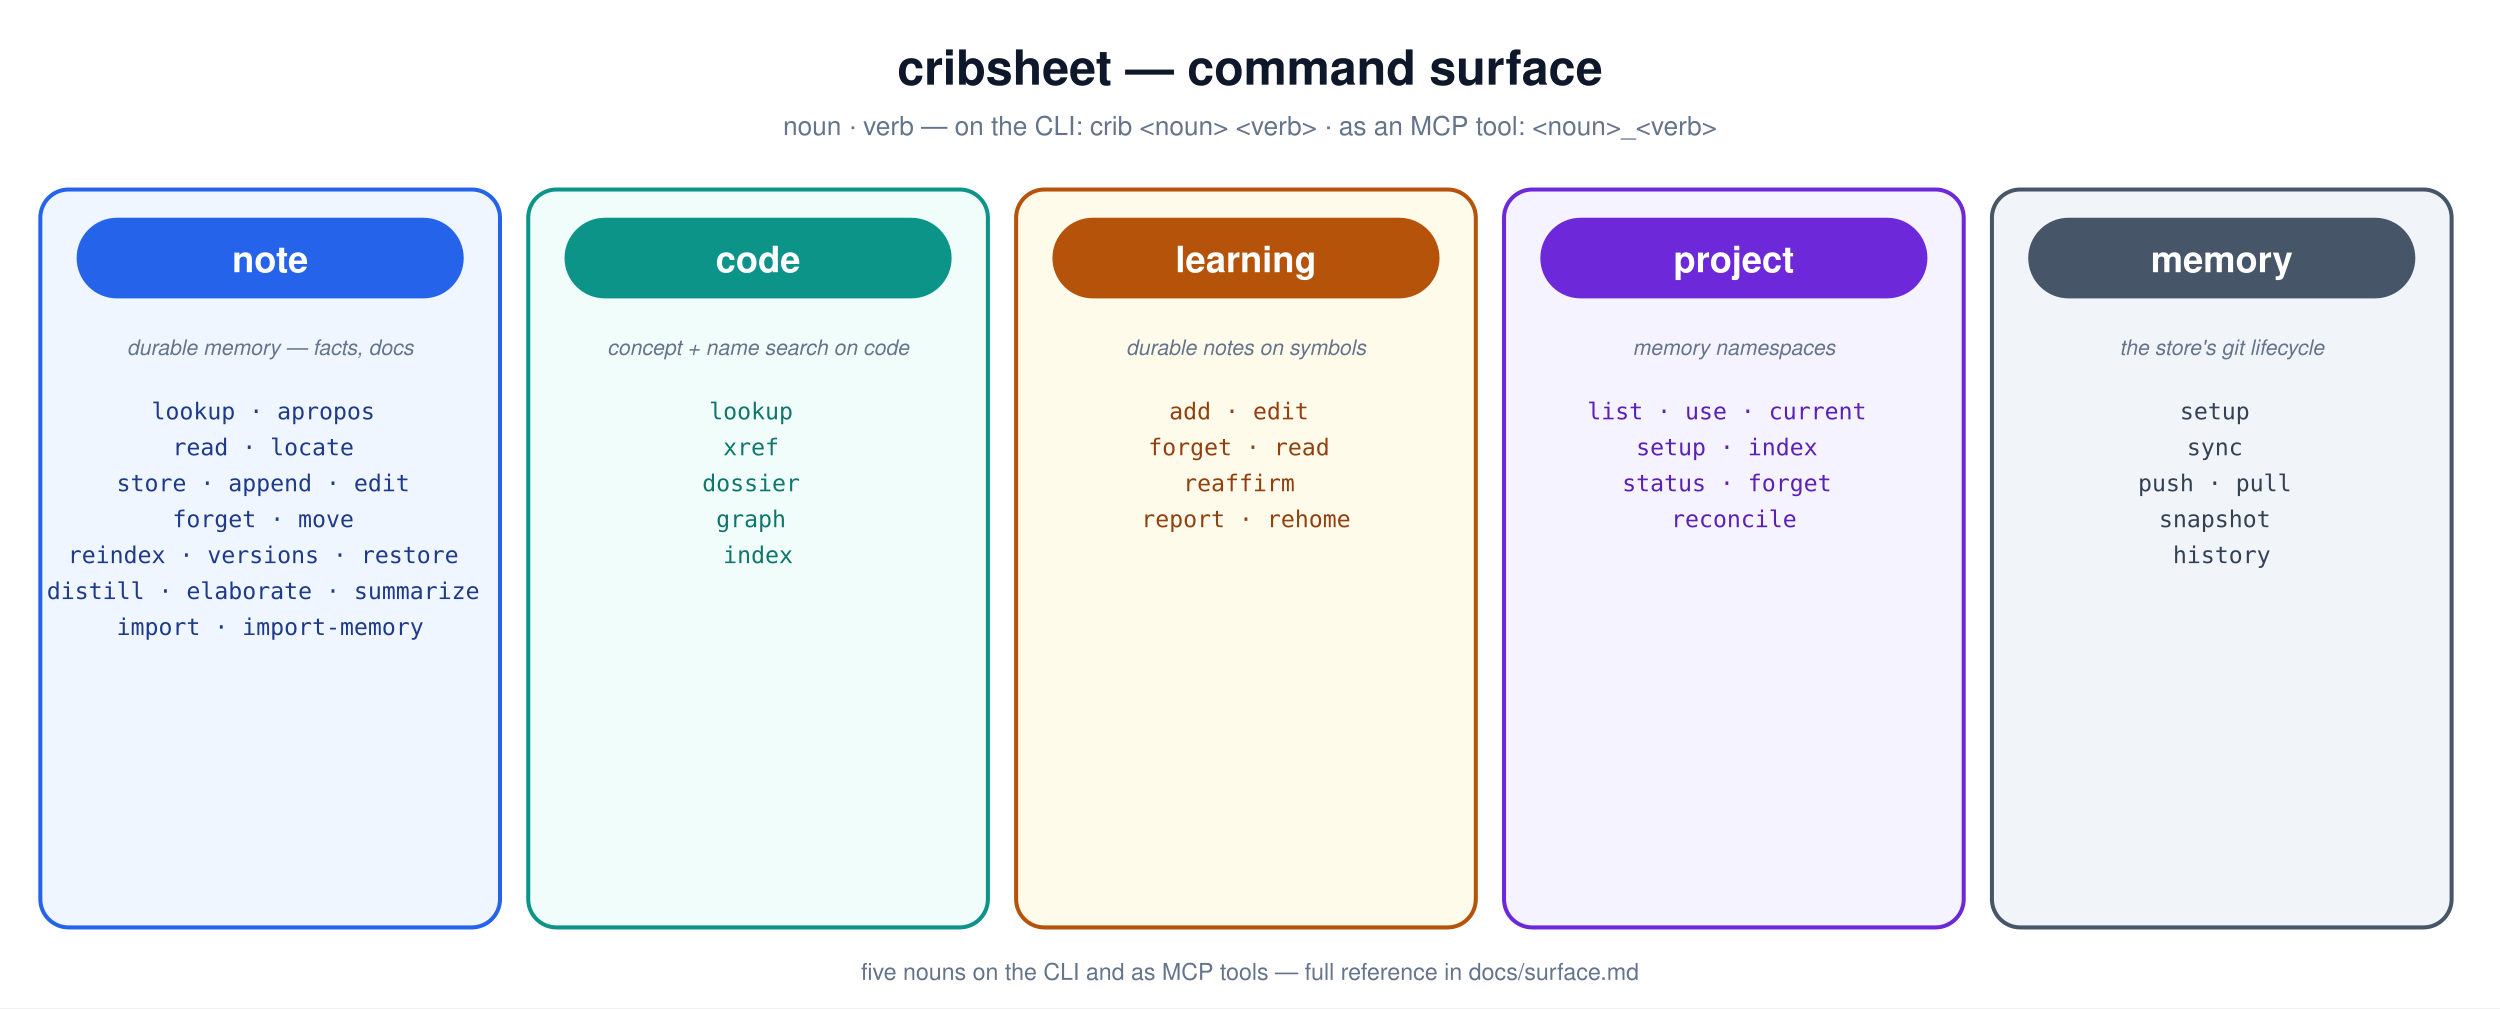
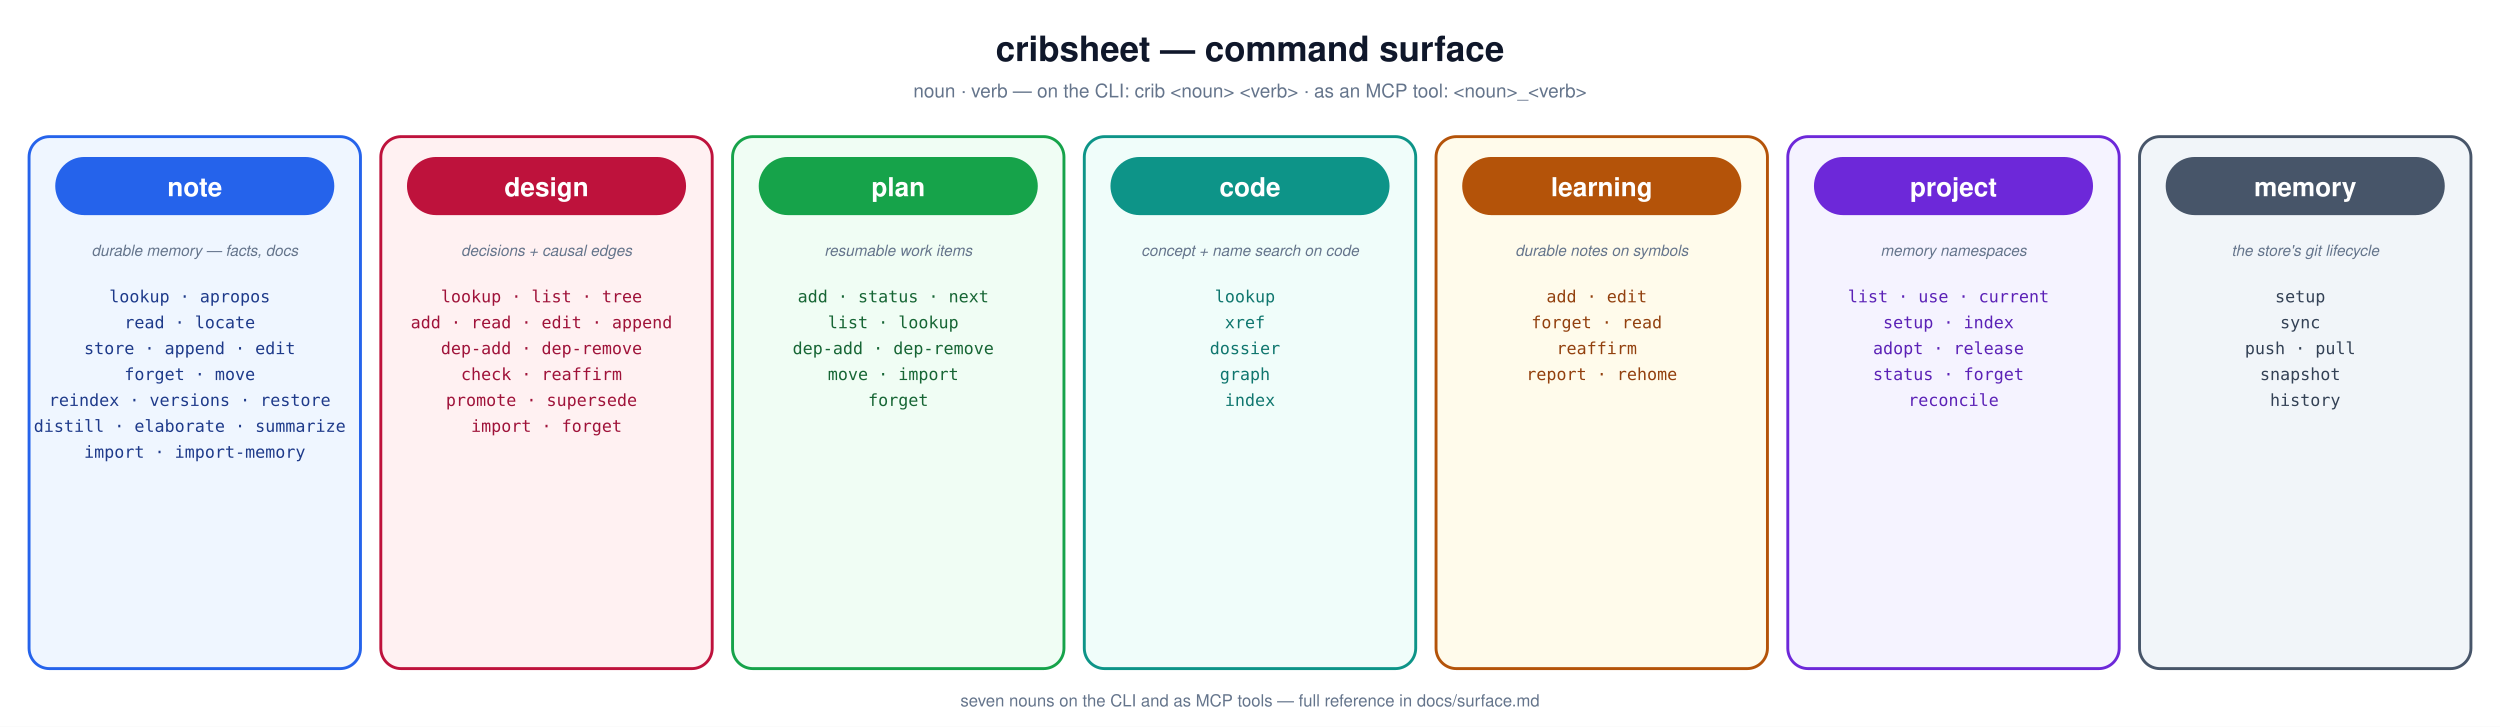
- <svg xmlns="http://www.w3.org/2000/svg" width="1240.0" height="500.0" viewBox="0 0 1240.0 500.0">
-   <rect x="0.0" y="0.0" width="1240.0" height="500.0" id="rect6674" style="fill:#ffffff" />
-   <text x="620.0" y="42.0" id="text2798" style="fill:#0f172a;font-family:Helvetica, Arial, sans-serif;font-size:24px;font-weight:700;text-anchor:middle">cribsheet — command surface</text>
-   <text x="620.0" y="67.0" id="text6571" style="fill:#64748b;font-family:Helvetica, Arial, sans-serif;font-size:13px;text-anchor:middle">noun · verb — on the CLI: crib &lt;noun&gt; &lt;verb&gt;   ·   as an MCP tool: &lt;noun&gt;_&lt;verb&gt;</text>
-   <rect x="20.0" y="94.0" width="228.0" height="366.0" rx="14.0" id="rect3454" style="fill:#eff6ff;stroke:#2563eb;stroke-width:2.0" />
-   <rect x="262.0" y="94.0" width="228.0" height="366.0" rx="14.0" id="rect3488" style="fill:#f0fdfa;stroke:#0d9488;stroke-width:2.0" />
-   <rect x="504.0" y="94.0" width="228.0" height="366.0" rx="14.0" id="rect1645" style="fill:#fffbeb;stroke:#b45309;stroke-width:2.0" />
-   <rect x="746.0" y="94.0" width="228.0" height="366.0" rx="14.0" id="rect9688" style="fill:#f5f3ff;stroke:#6d28d9;stroke-width:2.0" />
-   <rect x="988.0" y="94.0" width="228.0" height="366.0" rx="14.0" id="rect3891" style="fill:#f1f5f9;stroke:#475569;stroke-width:2.0" />
-   <path d="M 210 108 c 0 0 0 0 0 0 a 20 20 0 0 1 20 20 c 0 0 0 0 0 0 L 230 128 c 0 0 0 0 0 0 a 20 20 0 0 1 -20 20 c 0 0 0 0 0 0 L 58 148 c 0 0 0 0 -0 -0 a 20 20 0 0 1 -20 -20 c -0 -0 -0 -0 -0 -0 L 38 128 c 0 -0 0 -0 0 -0 a 20 20 0 0 1 20 -20 c 0 -0 0 -0 0 -0 Z" id="path5749" style="fill:#2563eb" />
-   <path d="M 452 108 c 0 0 0 0 0 0 a 20 20 0 0 1 20 20 c 0 0 0 0 0 0 L 472 128 c 0 0 0 0 0 0 a 20 20 0 0 1 -20 20 c 0 0 0 0 0 0 L 300 148 c 0 0 0 0 -0 -0 a 20 20 0 0 1 -20 -20 c -0 -0 -0 -0 -0 -0 L 280 128 c 0 -0 0 -0 0 -0 a 20 20 0 0 1 20 -20 c 0 -0 0 -0 0 -0 Z" id="path4396" style="fill:#0d9488" />
-   <path d="M 694 108 c 0 0 0 0 0 0 a 20 20 0 0 1 20 20 c 0 0 0 0 0 0 L 714 128 c 0 0 0 0 0 0 a 20 20 0 0 1 -20 20 c 0 0 0 0 0 0 L 542 148 c 0 0 0 0 -0 -0 a 20 20 0 0 1 -20 -20 c -0 -0 -0 -0 -0 -0 L 522 128 c 0 -0 0 -0 0 -0 a 20 20 0 0 1 20 -20 c 0 -0 0 -0 0 -0 Z" id="path5095" style="fill:#b45309" />
-   <path d="M 936 108 c 0 0 0 0 0 0 a 20 20 0 0 1 20 20 c 0 0 0 0 0 0 L 956 128 c 0 0 0 0 0 0 a 20 20 0 0 1 -20 20 c 0 0 0 0 0 0 L 784 148 c 0 0 0 0 -0 -0 a 20 20 0 0 1 -20 -20 c -0 -0 -0 -0 -0 -0 L 764 128 c 0 -0 0 -0 0 -0 a 20 20 0 0 1 20 -20 c 0 -0 0 -0 0 -0 Z" id="path8118" style="fill:#6d28d9" />
-   <path d="M 1178 108 c 0 0 0 0 0 0 a 20 20 0 0 1 20 20 c 0 0 0 0 0 0 L 1198 128 c 0 0 0 0 0 0 a 20 20 0 0 1 -20 20 c 0 0 0 0 0 0 L 1026 148 c 0 0 0 0 -0 -0 a 20 20 0 0 1 -20 -20 c -0 -0 -0 -0 -0 -0 L 1006 128 c 0 -0 0 -0 0 -0 a 20 20 0 0 1 20 -20 c 0 -0 0 -0 0 -0 Z" id="path5134" style="fill:#475569" />
-   <text x="134.0" y="135.0" id="text5861" style="fill:#ffffff;font-family:Helvetica, Arial, sans-serif;font-size:18px;font-weight:700;text-anchor:middle">note</text>
-   <text x="376.0" y="135.0" id="text8137" style="fill:#ffffff;font-family:Helvetica, Arial, sans-serif;font-size:18px;font-weight:700;text-anchor:middle">code</text>
-   <text x="618.0" y="135.0" id="text1382" style="fill:#ffffff;font-family:Helvetica, Arial, sans-serif;font-size:18px;font-weight:700;text-anchor:middle">learning</text>
-   <text x="860.0" y="135.0" id="text3897" style="fill:#ffffff;font-family:Helvetica, Arial, sans-serif;font-size:18px;font-weight:700;text-anchor:middle">project</text>
-   <text x="1102.0" y="135.0" id="text3762" style="fill:#ffffff;font-family:Helvetica, Arial, sans-serif;font-size:18px;font-weight:700;text-anchor:middle">memory</text>
-   <text x="134.0" y="176.0" id="text6240" style="fill:#64748b;font-family:Helvetica, Arial, sans-serif;font-size:10.5px;font-style:italic;text-anchor:middle">durable memory — facts, docs</text>
-   <text x="376.0" y="176.0" id="text8067" style="fill:#64748b;font-family:Helvetica, Arial, sans-serif;font-size:10.5px;font-style:italic;text-anchor:middle">concept + name search on code</text>
-   <text x="618.0" y="176.0" id="text8754" style="fill:#64748b;font-family:Helvetica, Arial, sans-serif;font-size:10.5px;font-style:italic;text-anchor:middle">durable notes on symbols</text>
-   <text x="860.0" y="176.0" id="text1711" style="fill:#64748b;font-family:Helvetica, Arial, sans-serif;font-size:10.5px;font-style:italic;text-anchor:middle">memory namespaces</text>
-   <text x="1102.0" y="176.0" id="text310" style="fill:#64748b;font-family:Helvetica, Arial, sans-serif;font-size:10.5px;font-style:italic;text-anchor:middle">the store's git lifecycle</text>
-   <text x="134.0" y="208.0" data-line-height="1.55" id="text9724" style="fill:#1e3a8a;font-family:monospace;font-size:11.5px;text-anchor:middle">
+ <svg xmlns="http://www.w3.org/2000/svg" width="1720.0" height="500.0" viewBox="0 0 1720.0 500.0">
+   <rect x="0.0" y="0.0" width="1720.0" height="500.0" style="fill:#ffffff" />
+   <text x="860.0" y="42.0" style="fill:#0f172a;font-family:Helvetica, Arial, sans-serif;font-size:24px;font-weight:700;text-anchor:middle">cribsheet — command surface</text>
+   <text x="860.0" y="67.0" style="fill:#64748b;font-family:Helvetica, Arial, sans-serif;font-size:13px;text-anchor:middle">noun · verb — on the CLI: crib &lt;noun&gt; &lt;verb&gt;   ·   as an MCP tool: &lt;noun&gt;_&lt;verb&gt;</text>
+   <rect x="20.0" y="94.0" width="228.0" height="366.0" rx="14.0" style="fill:#eff6ff;stroke:#2563eb;stroke-width:2.0" />
+   <rect x="262.0" y="94.0" width="228.0" height="366.0" rx="14.0" style="fill:#fff1f2;stroke:#be123c;stroke-width:2.0" />
+   <rect x="504.0" y="94.0" width="228.0" height="366.0" rx="14.0" style="fill:#f0fdf4;stroke:#16a34a;stroke-width:2.0" />
+   <rect x="746.0" y="94.0" width="228.0" height="366.0" rx="14.0" style="fill:#f0fdfa;stroke:#0d9488;stroke-width:2.0" />
+   <rect x="988.0" y="94.0" width="228.0" height="366.0" rx="14.0" style="fill:#fffbeb;stroke:#b45309;stroke-width:2.0" />
+   <rect x="1230.0" y="94.0" width="228.0" height="366.0" rx="14.0" style="fill:#f5f3ff;stroke:#6d28d9;stroke-width:2.0" />
+   <rect x="1472.0" y="94.0" width="228.0" height="366.0" rx="14.0" style="fill:#f1f5f9;stroke:#475569;stroke-width:2.0" />
+   <path d="M 210 108 a 20 20 0 0 1 20 20 L 230 128 a 20 20 0 0 1 -20 20 L 58 148 a 20 20 0 0 1 -20 -20 L 38 128 a 20 20 0 0 1 20 -20 Z" style="fill:#2563eb" />
+   <path d="M 452 108 a 20 20 0 0 1 20 20 L 472 128 a 20 20 0 0 1 -20 20 L 300 148 a 20 20 0 0 1 -20 -20 L 280 128 a 20 20 0 0 1 20 -20 Z" style="fill:#be123c" />
+   <path d="M 694 108 a 20 20 0 0 1 20 20 L 714 128 a 20 20 0 0 1 -20 20 L 542 148 a 20 20 0 0 1 -20 -20 L 522 128 a 20 20 0 0 1 20 -20 Z" style="fill:#16a34a" />
+   <path d="M 936 108 a 20 20 0 0 1 20 20 L 956 128 a 20 20 0 0 1 -20 20 L 784 148 a 20 20 0 0 1 -20 -20 L 764 128 a 20 20 0 0 1 20 -20 Z" style="fill:#0d9488" />
+   <path d="M 1178 108 a 20 20 0 0 1 20 20 L 1198 128 a 20 20 0 0 1 -20 20 L 1026 148 a 20 20 0 0 1 -20 -20 L 1006 128 a 20 20 0 0 1 20 -20 Z" style="fill:#b45309" />
+   <path d="M 1420 108 a 20 20 0 0 1 20 20 L 1440 128 a 20 20 0 0 1 -20 20 L 1268 148 a 20 20 0 0 1 -20 -20 L 1248 128 a 20 20 0 0 1 20 -20 Z" style="fill:#6d28d9" />
+   <path d="M 1662 108 a 20 20 0 0 1 20 20 L 1682 128 a 20 20 0 0 1 -20 20 L 1510 148 a 20 20 0 0 1 -20 -20 L 1490 128 a 20 20 0 0 1 20 -20 Z" style="fill:#475569" />
+   <text x="134.0" y="135.0" style="fill:#ffffff;font-family:Helvetica, Arial, sans-serif;font-size:18px;font-weight:700;text-anchor:middle">note</text>
+   <text x="376.0" y="135.0" style="fill:#ffffff;font-family:Helvetica, Arial, sans-serif;font-size:18px;font-weight:700;text-anchor:middle">design</text>
+   <text x="618.0" y="135.0" style="fill:#ffffff;font-family:Helvetica, Arial, sans-serif;font-size:18px;font-weight:700;text-anchor:middle">plan</text>
+   <text x="860.0" y="135.0" style="fill:#ffffff;font-family:Helvetica, Arial, sans-serif;font-size:18px;font-weight:700;text-anchor:middle">code</text>
+   <text x="1102.0" y="135.0" style="fill:#ffffff;font-family:Helvetica, Arial, sans-serif;font-size:18px;font-weight:700;text-anchor:middle">learning</text>
+   <text x="1344.0" y="135.0" style="fill:#ffffff;font-family:Helvetica, Arial, sans-serif;font-size:18px;font-weight:700;text-anchor:middle">project</text>
+   <text x="1586.0" y="135.0" style="fill:#ffffff;font-family:Helvetica, Arial, sans-serif;font-size:18px;font-weight:700;text-anchor:middle">memory</text>
+   <text x="134.0" y="176.0" style="fill:#64748b;font-family:Helvetica, Arial, sans-serif;font-size:10.5px;font-style:italic;text-anchor:middle">durable memory — facts, docs</text>
+   <text x="376.0" y="176.0" style="fill:#64748b;font-family:Helvetica, Arial, sans-serif;font-size:10.5px;font-style:italic;text-anchor:middle">decisions + causal edges</text>
+   <text x="618.0" y="176.0" style="fill:#64748b;font-family:Helvetica, Arial, sans-serif;font-size:10.5px;font-style:italic;text-anchor:middle">resumable work items</text>
+   <text x="860.0" y="176.0" style="fill:#64748b;font-family:Helvetica, Arial, sans-serif;font-size:10.5px;font-style:italic;text-anchor:middle">concept + name search on code</text>
+   <text x="1102.0" y="176.0" style="fill:#64748b;font-family:Helvetica, Arial, sans-serif;font-size:10.5px;font-style:italic;text-anchor:middle">durable notes on symbols</text>
+   <text x="1344.0" y="176.0" style="fill:#64748b;font-family:Helvetica, Arial, sans-serif;font-size:10.5px;font-style:italic;text-anchor:middle">memory namespaces</text>
+   <text x="1586.0" y="176.0" style="fill:#64748b;font-family:Helvetica, Arial, sans-serif;font-size:10.5px;font-style:italic;text-anchor:middle">the store's git lifecycle</text>
+   <text x="134.0" y="208.0" data-line-height="1.55" style="fill:#1e3a8a;font-family:monospace;font-size:11.5px;text-anchor:middle">
    <tspan x="134.0" dy="0">lookup · apropos</tspan>
    <tspan x="134.0" dy="1.55em">read · locate</tspan>
    <tspan x="134.0" dy="1.55em">store · append · edit</tspan>
    <tspan x="134.0" dy="1.55em">forget · move</tspan>
    <tspan x="134.0" dy="1.55em">reindex · versions · restore</tspan>
    <tspan x="134.0" dy="1.55em">distill · elaborate · summarize</tspan>
    <tspan x="134.0" dy="1.55em">import · import-memory</tspan>
  </text>
-   <text x="376.0" y="208.0" data-line-height="1.55" id="text2462" style="fill:#0f766e;font-family:monospace;font-size:11.5px;text-anchor:middle">
-     <tspan x="376.0" dy="0">lookup</tspan>
-     <tspan x="376.0" dy="1.55em">xref</tspan>
-     <tspan x="376.0" dy="1.55em">dossier</tspan>
-     <tspan x="376.0" dy="1.55em">graph</tspan>
-     <tspan x="376.0" dy="1.55em">index</tspan>
+   <text x="376.0" y="208.0" data-line-height="1.55" style="fill:#9f1239;font-family:monospace;font-size:11.5px;text-anchor:middle">
+     <tspan x="376.0" dy="0">lookup · list · tree</tspan>
+     <tspan x="376.0" dy="1.55em">add · read · edit · append</tspan>
+     <tspan x="376.0" dy="1.55em">dep-add · dep-remove</tspan>
+     <tspan x="376.0" dy="1.55em">check · reaffirm</tspan>
+     <tspan x="376.0" dy="1.55em">promote · supersede</tspan>
+     <tspan x="376.0" dy="1.55em">import · forget</tspan>
  </text>
-   <text x="618.0" y="208.0" data-line-height="1.55" id="text7293" style="fill:#92400e;font-family:monospace;font-size:11.5px;text-anchor:middle">
-     <tspan x="618.0" dy="0">add · edit</tspan>
-     <tspan x="618.0" dy="1.55em">forget · read</tspan>
-     <tspan x="618.0" dy="1.55em">reaffirm</tspan>
-     <tspan x="618.0" dy="1.55em">report · rehome</tspan>
+   <text x="618.0" y="208.0" data-line-height="1.55" style="fill:#166534;font-family:monospace;font-size:11.5px;text-anchor:middle">
+     <tspan x="618.0" dy="0">add · status · next</tspan>
+     <tspan x="618.0" dy="1.55em">list · lookup</tspan>
+     <tspan x="618.0" dy="1.55em">dep-add · dep-remove</tspan>
+     <tspan x="618.0" dy="1.55em">move · import</tspan>
+     <tspan x="618.0" dy="1.55em">forget</tspan>
  </text>
-   <text x="860.0" y="208.0" data-line-height="1.55" id="text8800" style="fill:#5b21b6;font-family:monospace;font-size:11.5px;text-anchor:middle">
-     <tspan x="860.0" dy="0">list · use · current</tspan>
-     <tspan x="860.0" dy="1.55em">setup · index</tspan>
-     <tspan x="860.0" dy="1.55em">status · forget</tspan>
-     <tspan x="860.0" dy="1.55em">reconcile</tspan>
+   <text x="860.0" y="208.0" data-line-height="1.55" style="fill:#0f766e;font-family:monospace;font-size:11.5px;text-anchor:middle">
+     <tspan x="860.0" dy="0">lookup</tspan>
+     <tspan x="860.0" dy="1.55em">xref</tspan>
+     <tspan x="860.0" dy="1.55em">dossier</tspan>
+     <tspan x="860.0" dy="1.55em">graph</tspan>
+     <tspan x="860.0" dy="1.55em">index</tspan>
  </text>
-   <text x="1102.0" y="208.0" data-line-height="1.55" id="text7526" style="fill:#334155;font-family:monospace;font-size:11.5px;text-anchor:middle">
-     <tspan x="1102.0" dy="0">setup</tspan>
-     <tspan x="1102.0" dy="1.55em">sync</tspan>
-     <tspan x="1102.0" dy="1.55em">push · pull</tspan>
-     <tspan x="1102.0" dy="1.55em">snapshot</tspan>
-     <tspan x="1102.0" dy="1.55em">history</tspan>
+   <text x="1102.0" y="208.0" data-line-height="1.55" style="fill:#92400e;font-family:monospace;font-size:11.5px;text-anchor:middle">
+     <tspan x="1102.0" dy="0">add · edit</tspan>
+     <tspan x="1102.0" dy="1.55em">forget · read</tspan>
+     <tspan x="1102.0" dy="1.55em">reaffirm</tspan>
+     <tspan x="1102.0" dy="1.55em">report · rehome</tspan>
  </text>
-   <text x="620.0" y="486.0" id="text8417" style="fill:#64748b;font-family:Helvetica, Arial, sans-serif;font-size:11.5px;text-anchor:middle">five nouns on the CLI and as MCP tools — full reference in docs/surface.md</text>
+   <text x="1344.0" y="208.0" data-line-height="1.55" style="fill:#5b21b6;font-family:monospace;font-size:11.5px;text-anchor:middle">
+     <tspan x="1344.0" dy="0">list · use · current</tspan>
+     <tspan x="1344.0" dy="1.55em">setup · index</tspan>
+     <tspan x="1344.0" dy="1.55em">adopt · release</tspan>
+     <tspan x="1344.0" dy="1.55em">status · forget</tspan>
+     <tspan x="1344.0" dy="1.55em">reconcile</tspan>
+   </text>
+   <text x="1586.0" y="208.0" data-line-height="1.55" style="fill:#334155;font-family:monospace;font-size:11.5px;text-anchor:middle">
+     <tspan x="1586.0" dy="0">setup</tspan>
+     <tspan x="1586.0" dy="1.55em">sync</tspan>
+     <tspan x="1586.0" dy="1.55em">push · pull</tspan>
+     <tspan x="1586.0" dy="1.55em">snapshot</tspan>
+     <tspan x="1586.0" dy="1.55em">history</tspan>
+   </text>
+   <text x="860.0" y="486.0" style="fill:#64748b;font-family:Helvetica, Arial, sans-serif;font-size:11.5px;text-anchor:middle">seven nouns on the CLI and as MCP tools — full reference in docs/surface.md</text>
</svg>
